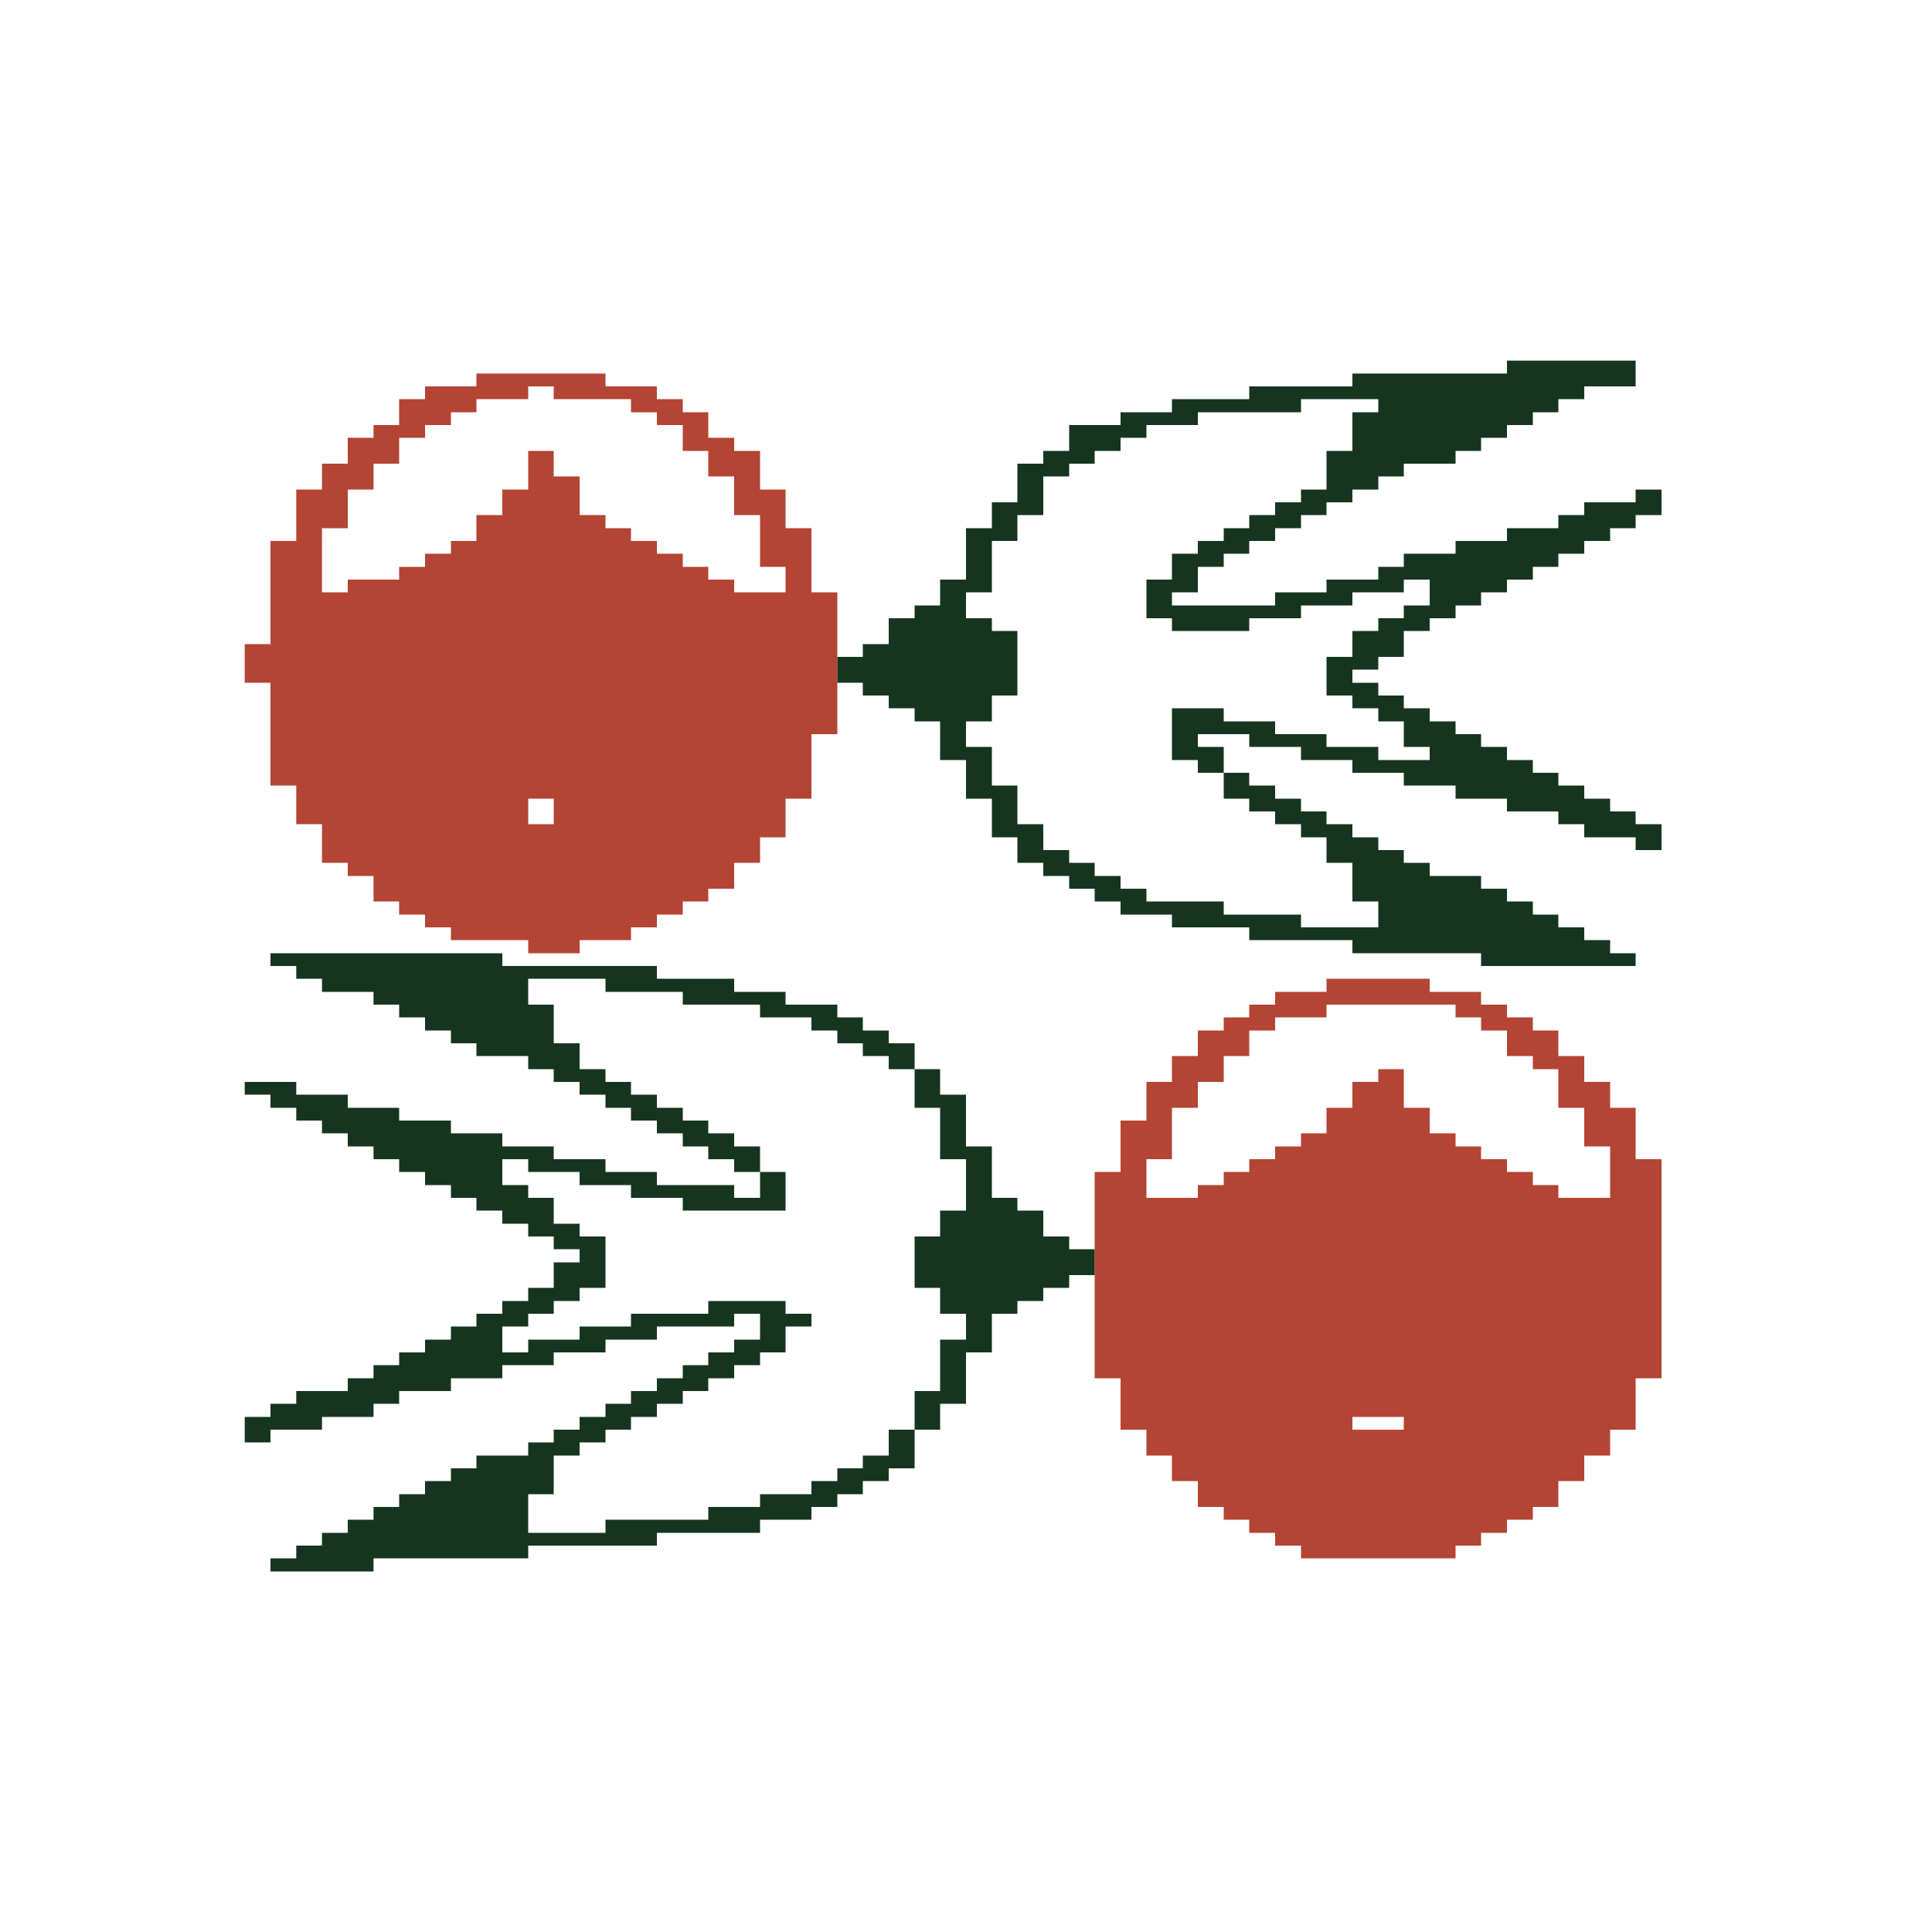
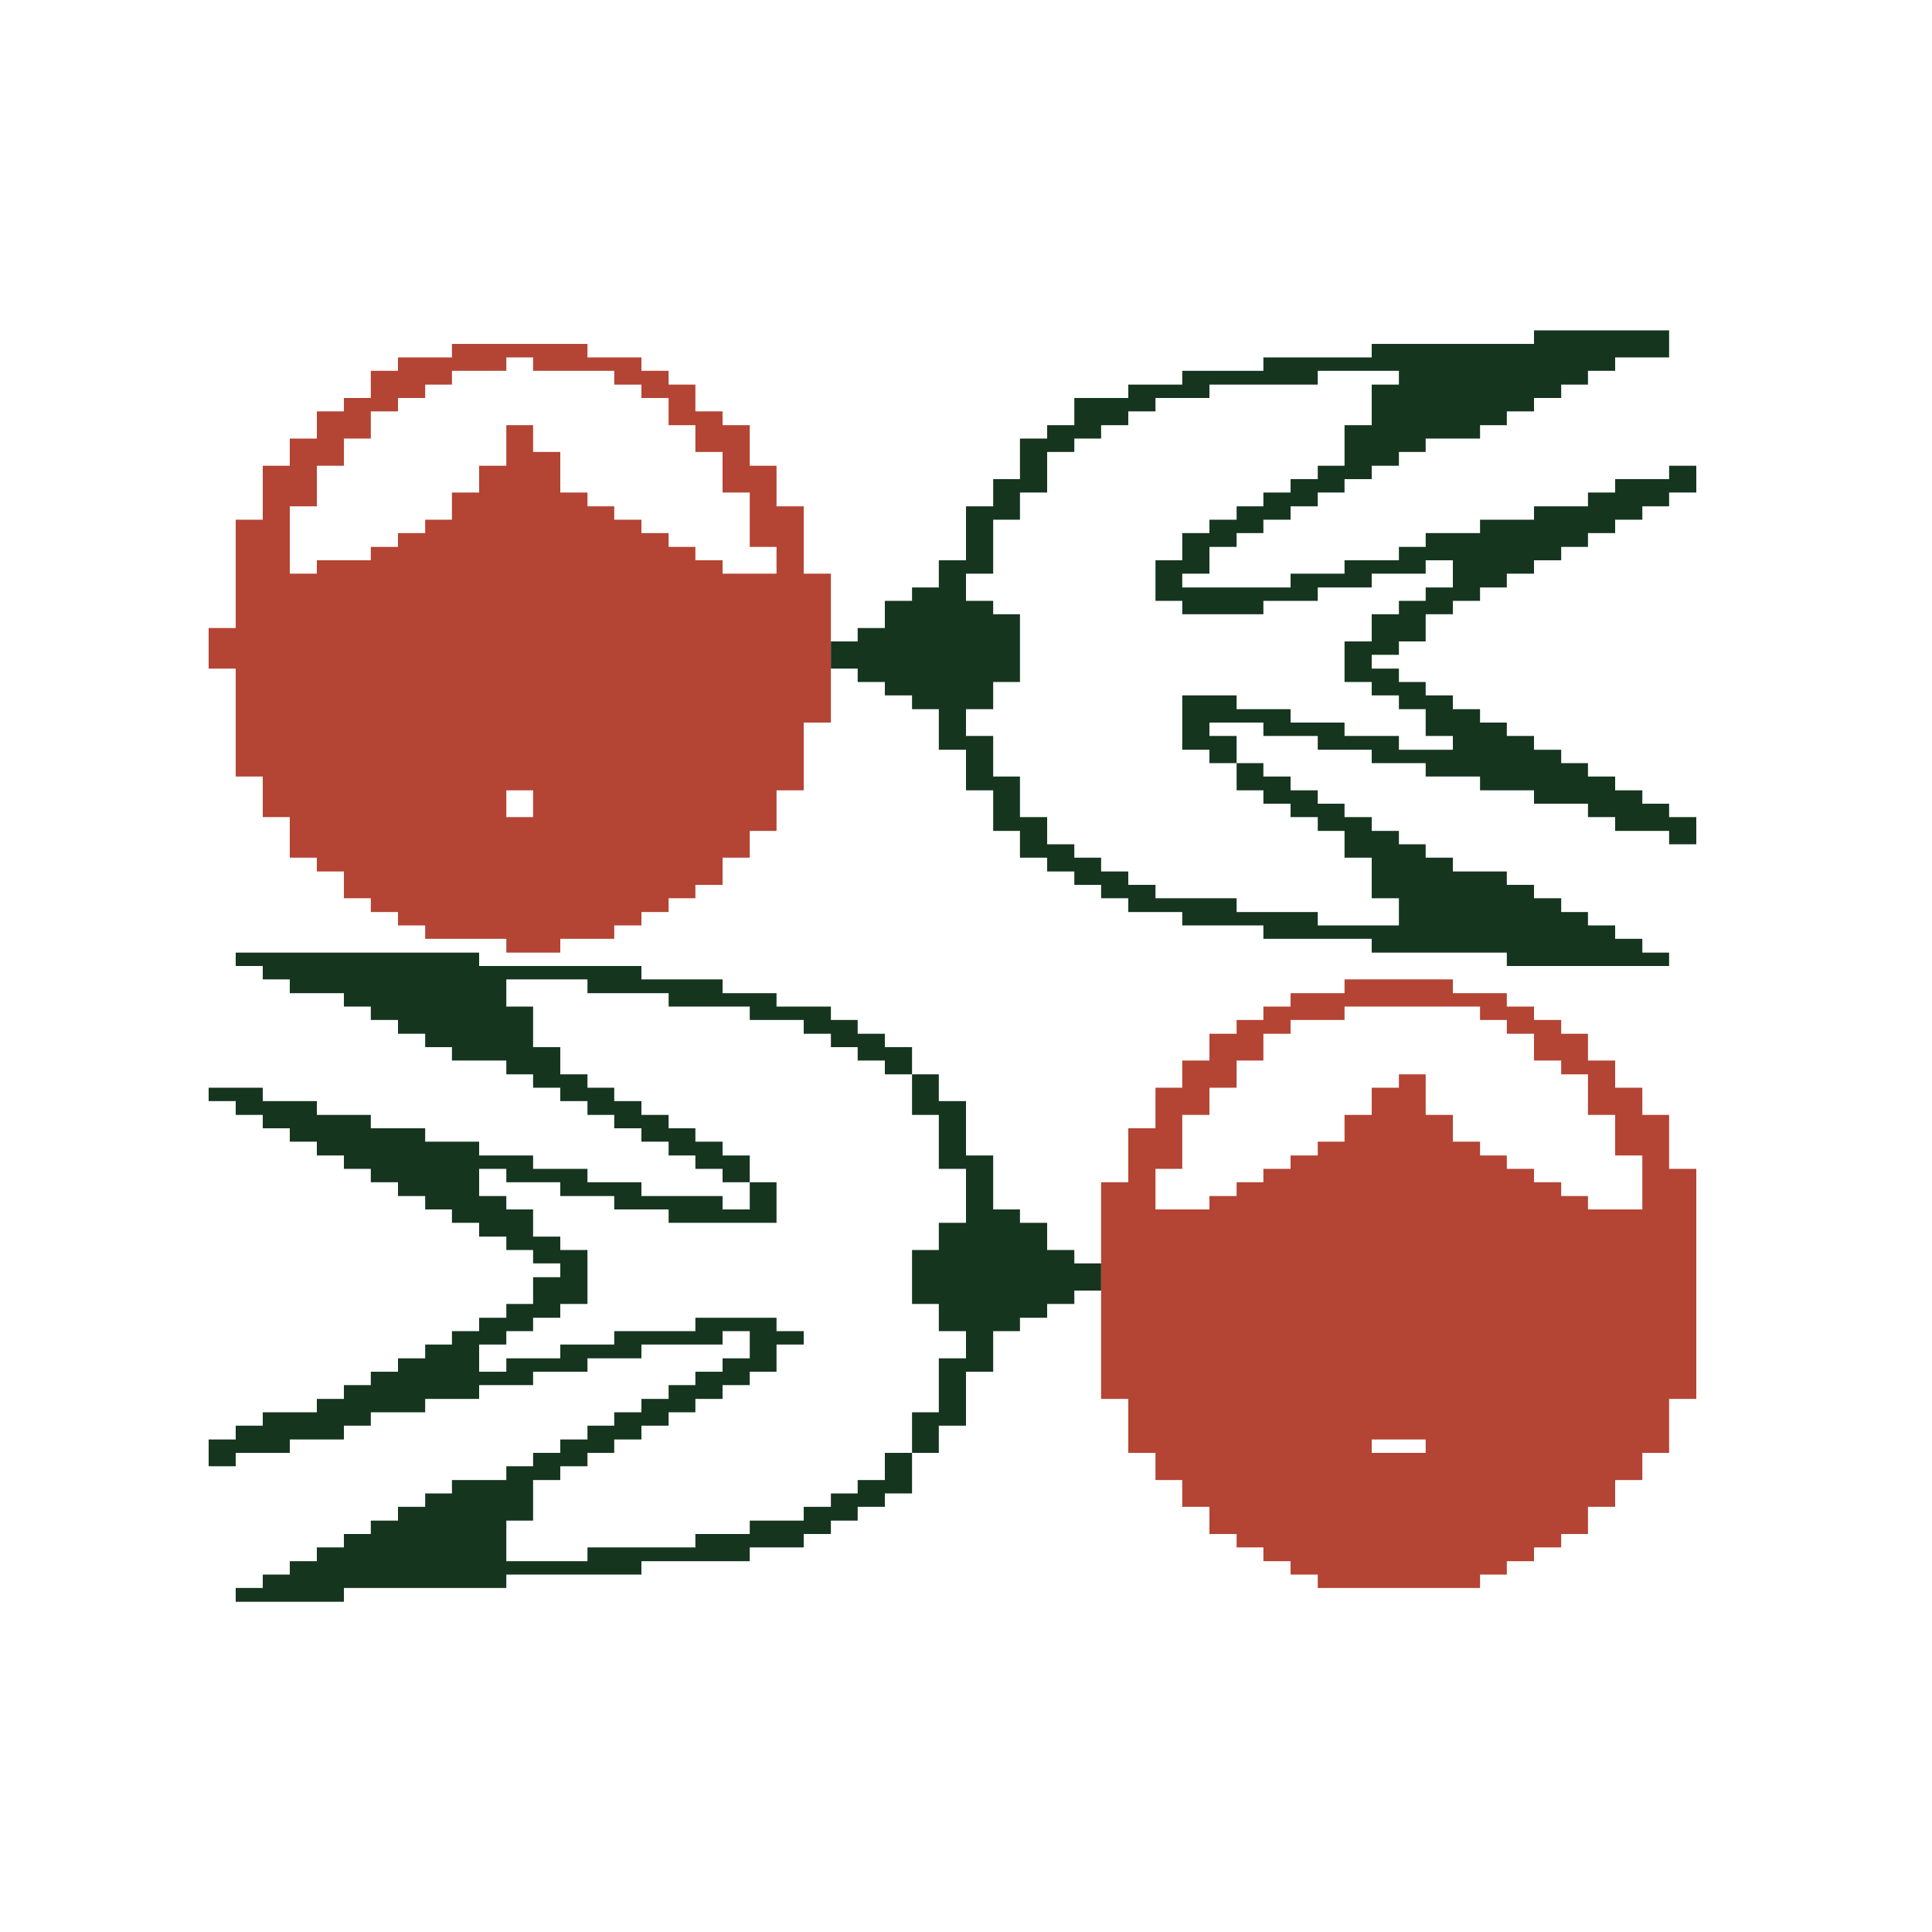
<svg xmlns="http://www.w3.org/2000/svg" viewBox="0 0 500 500" width="500" height="500">
  <defs>
    <clipPath id="clip0">
      <path d="M-0 -0L500 -0L500 500L-0 500Z" />
    </clipPath>
  </defs>
  <g clip-path="url(#clip0)">
-     <path fill="#b44434" d="M123.3 96.67L156.7 96.67L156.7 100L123.3 100ZM110 100L136.7 100L136.7 103.3L110 103.3ZM143.3 100L170 100L170 103.3L143.3 103.3ZM103.3 103.3L123.3 103.3L123.3 106.7L103.3 106.7ZM163.3 103.3L176.7 103.3L176.7 106.7L163.3 106.7ZM103.3 106.7L116.7 106.7L116.7 110L103.3 110ZM170 106.7L183.3 106.7L183.3 110L170 110ZM96.67 110L110 110L110 113.3L96.67 113.3ZM176.7 110L183.3 110L183.3 113.3L176.7 113.3ZM90 113.3L103.3 113.3L103.3 116.7L90 116.7ZM176.7 113.3L190 113.3L190 116.7L176.7 116.7ZM90 116.7L103.3 116.7L103.3 120L90 120ZM136.7 116.7L143.3 116.7L143.3 120L136.7 120ZM183.3 116.7L196.7 116.7L196.7 120L183.3 120ZM83.33 120L96.67 120L96.67 123.3L83.33 123.3ZM136.7 120L143.3 120L143.3 123.3L136.7 123.3ZM183.3 120L196.7 120L196.7 123.3L183.3 123.3ZM83.33 123.3L96.67 123.3L96.67 126.7L83.33 126.7ZM136.7 123.3L150 123.3L150 126.7L136.7 126.7ZM190 123.3L196.7 123.3L196.7 126.7L190 126.7ZM76.67 126.7L90 126.7L90 130L76.67 130ZM130 126.7L150 126.7L150 130L130 130ZM190 126.7L203.3 126.7L203.3 130L190 130ZM76.67 130L90 130L90 133.3L76.67 133.3ZM130 130L150 130L150 133.3L130 133.3ZM190 130L203.3 130L203.3 133.3L190 133.3ZM76.67 133.3L90 133.3L90 136.7L76.67 136.7ZM123.3 133.3L156.7 133.3L156.7 136.7L123.3 136.7ZM196.7 133.3L203.3 133.3L203.3 136.7L196.7 136.7ZM76.67 136.7L83.33 136.7L83.33 140L76.67 140ZM123.3 136.7L163.3 136.7L163.3 140L123.3 140ZM196.7 136.7L210 136.7L210 140L196.7 140ZM70 140L83.33 140L83.33 143.3L70 143.3ZM116.7 140L170 140L170 143.3L116.7 143.3ZM196.7 140L210 140L210 143.3L196.7 143.3ZM70 143.3L83.33 143.3L83.33 146.7L70 146.7ZM110 143.3L176.7 143.3L176.7 146.7L110 146.7ZM196.7 143.3L210 143.3L210 146.7L196.7 146.7ZM70 146.7L83.33 146.7L83.33 150L70 150ZM103.3 146.7L183.3 146.7L183.3 150L103.3 150ZM203.3 146.7L210 146.7L210 150L203.3 150ZM70 150L83.33 150L83.33 153.3L70 153.3ZM90 150L190 150L190 153.3L90 153.3ZM203.3 150L210 150L210 153.3L203.3 153.3ZM70 153.3L216.7 153.3L216.7 156.7L70 156.7ZM70 156.7L216.7 156.7L216.7 160L70 160ZM70 160L216.7 160L216.7 163.3L70 163.3ZM70 163.3L216.7 163.3L216.7 166.7L70 166.7ZM63.33 166.7L216.7 166.7L216.7 170L63.33 170ZM63.33 170L216.7 170L216.7 173.3L63.33 173.3ZM63.33 173.3L216.7 173.3L216.7 176.7L63.33 176.7ZM70 176.7L216.7 176.7L216.7 180L70 180ZM70 180L216.7 180L216.7 183.3L70 183.3ZM70 183.3L216.7 183.3L216.7 186.7L70 186.7ZM70 186.7L216.7 186.7L216.7 190L70 190ZM70 190L210 190L210 193.3L70 193.3ZM70 193.3L210 193.3L210 196.7L70 196.7ZM70 196.7L210 196.7L210 200L70 200ZM70 200L210 200L210 203.3L70 203.3ZM76.67 203.3L210 203.3L210 206.7L76.67 206.7ZM76.67 206.7L136.7 206.7L136.7 210L76.67 210ZM143.3 206.7L203.3 206.7L203.3 210L143.3 210ZM76.67 210L136.7 210L136.7 213.3L76.67 213.3ZM143.3 210L203.3 210L203.3 213.3L143.3 213.3ZM83.33 213.3L203.3 213.3L203.3 216.7L83.33 216.7ZM83.33 216.7L196.7 216.7L196.7 220L83.33 220ZM83.33 220L196.7 220L196.7 223.3L83.33 223.3ZM90 223.3L190 223.3L190 226.7L90 226.7ZM96.67 226.7L190 226.7L190 230L96.67 230ZM96.67 230L183.3 230L183.3 233.3L96.67 233.3ZM103.3 233.3L176.7 233.3L176.7 236.7L103.3 236.7ZM110 236.7L170 236.7L170 240L110 240ZM116.7 240L163.3 240L163.3 243.3L116.7 243.3ZM136.7 243.3L150 243.3L150 246.7L136.7 246.7ZM343.3 253.3L370 253.3L370 256.7L343.3 256.7ZM330 256.7L383.3 256.7L383.3 260L330 260ZM323.3 260L343.3 260L343.3 263.3L323.3 263.3ZM376.7 260L390 260L390 263.3L376.7 263.3ZM316.7 263.3L330 263.3L330 266.7L316.7 266.7ZM383.3 263.3L396.7 263.3L396.7 266.7L383.3 266.7ZM310 266.7L323.3 266.7L323.3 270L310 270ZM390 266.7L403.3 266.7L403.3 270L390 270ZM310 270L323.3 270L323.3 273.3L310 273.3ZM390 270L403.3 270L403.3 273.3L390 273.3ZM303.3 273.3L316.7 273.3L316.7 276.7L303.3 276.7ZM396.7 273.3L410 273.3L410 276.7L396.7 276.7ZM303.3 276.7L316.7 276.7L316.7 280L303.3 280ZM356.7 276.7L363.3 276.7L363.3 280L356.7 280ZM403.3 276.7L410 276.7L410 280L403.3 280ZM296.7 280L310 280L310 283.3L296.7 283.3ZM350 280L363.3 280L363.3 283.3L350 283.3ZM403.3 280L416.7 280L416.7 283.3L403.3 283.3ZM296.7 283.3L310 283.3L310 286.7L296.7 286.7ZM350 283.3L363.3 283.3L363.3 286.7L350 286.7ZM403.3 283.3L416.7 283.3L416.7 286.7L403.3 286.7ZM296.7 286.7L303.3 286.7L303.3 290L296.7 290ZM343.3 286.7L370 286.7L370 290L343.3 290ZM410 286.7L423.3 286.7L423.3 290L410 290ZM290 290L303.3 290L303.3 293.3L290 293.3ZM343.3 290L370 290L370 293.3L343.3 293.3ZM410 290L423.3 290L423.3 293.3L410 293.3ZM290 293.3L303.3 293.3L303.3 296.7L290 296.7ZM336.7 293.3L376.7 293.3L376.7 296.7L336.7 296.7ZM410 293.3L423.3 293.3L423.3 296.7L410 296.7ZM290 296.7L303.3 296.7L303.3 300L290 300ZM330 296.7L383.3 296.7L383.3 300L330 300ZM416.7 296.7L423.3 296.7L423.3 300L416.7 300ZM290 300L296.7 300L296.7 303.3L290 303.3ZM323.3 300L390 300L390 303.3L323.3 303.3ZM416.7 300L430 300L430 303.3L416.7 303.3ZM283.3 303.3L296.7 303.3L296.7 306.7L283.3 306.7ZM316.7 303.3L396.7 303.3L396.7 306.7L316.7 306.7ZM416.7 303.3L430 303.3L430 306.7L416.7 306.7ZM283.3 306.7L296.7 306.7L296.7 310L283.3 310ZM310 306.7L403.3 306.7L403.3 310L310 310ZM416.7 306.7L430 306.7L430 310L416.7 310ZM283.3 310L430 310L430 313.3L283.3 313.3ZM283.3 313.3L430 313.3L430 316.7L283.3 316.7ZM283.3 316.7L430 316.7L430 320L283.3 320ZM283.3 320L430 320L430 323.3L283.3 323.3ZM283.3 323.3L430 323.3L430 326.7L283.3 326.7ZM283.3 326.7L430 326.7L430 330L283.3 330ZM283.3 330L430 330L430 333.3L283.3 333.3ZM283.3 333.3L430 333.3L430 336.7L283.3 336.7ZM283.3 336.7L430 336.7L430 340L283.3 340ZM283.3 340L430 340L430 343.3L283.3 343.3ZM283.3 343.3L430 343.3L430 346.7L283.3 346.7ZM283.3 346.7L430 346.7L430 350L283.3 350ZM283.3 350L430 350L430 353.3L283.3 353.3ZM283.3 353.3L430 353.3L430 356.7L283.3 356.7ZM290 356.7L423.3 356.7L423.3 360L290 360ZM290 360L423.3 360L423.3 363.3L290 363.3ZM290 363.3L423.3 363.3L423.3 366.7L290 366.7ZM290 366.7L350 366.7L350 370L290 370ZM363.3 366.7L423.3 366.7L423.3 370L363.3 370ZM296.7 370L416.7 370L416.7 373.3L296.7 373.3ZM296.7 373.3L416.7 373.3L416.7 376.7L296.7 376.7ZM303.3 376.7L410 376.7L410 380L303.3 380ZM303.3 380L410 380L410 383.3L303.3 383.3ZM310 383.3L403.3 383.3L403.3 386.7L310 386.7ZM310 386.7L403.3 386.7L403.3 390L310 390ZM316.7 390L396.7 390L396.7 393.3L316.7 393.3ZM323.3 393.3L390 393.3L390 396.7L323.3 396.7ZM330 396.7L383.3 396.7L383.3 400L330 400ZM336.7 400L376.7 400L376.7 403.3L336.7 403.3Z" />
-     <path fill="#16351f" d="M390 93.33L423.3 93.33L423.3 96.67L390 96.67ZM350 96.67L423.3 96.67L423.3 100L350 100ZM323.3 100L410 100L410 103.3L323.3 103.3ZM303.3 103.3L336.7 103.3L336.7 106.7L303.3 106.7ZM356.7 103.3L403.3 103.3L403.3 106.7L356.7 106.7ZM290 106.7L310 106.7L310 110L290 110ZM350 106.7L396.7 106.7L396.7 110L350 110ZM276.7 110L296.7 110L296.7 113.3L276.7 113.3ZM350 110L390 110L390 113.3L350 113.3ZM276.7 113.3L290 113.3L290 116.7L276.7 116.7ZM350 113.3L383.3 113.3L383.3 116.7L350 116.7ZM270 116.7L283.3 116.7L283.3 120L270 120ZM343.3 116.7L376.7 116.7L376.7 120L343.3 120ZM263.3 120L276.7 120L276.7 123.3L263.3 123.3ZM343.3 120L363.3 120L363.3 123.3L343.3 123.3ZM263.3 123.3L270 123.3L270 126.7L263.3 126.7ZM343.3 123.3L356.7 123.3L356.7 126.7L343.3 126.7ZM263.3 126.7L270 126.7L270 130L263.3 130ZM336.7 126.7L350 126.7L350 130L336.7 130ZM423.3 126.7L430 126.7L430 130L423.3 130ZM256.7 130L270 130L270 133.3L256.7 133.3ZM330 130L343.3 130L343.3 133.3L330 133.3ZM410 130L430 130L430 133.3L410 133.3ZM256.7 133.3L263.3 133.3L263.3 136.7L256.7 136.7ZM323.3 133.3L336.7 133.3L336.7 136.7L323.3 136.7ZM403.3 133.3L423.3 133.3L423.3 136.7L403.3 136.7ZM250 136.7L263.3 136.7L263.3 140L250 140ZM316.7 136.7L330 136.7L330 140L316.7 140ZM390 136.7L416.7 136.7L416.7 140L390 140ZM250 140L256.7 140L256.7 143.3L250 143.3ZM310 140L323.3 140L323.3 143.3L310 143.3ZM376.7 140L410 140L410 143.3L376.7 143.3ZM250 143.3L256.7 143.3L256.7 146.7L250 146.7ZM303.3 143.3L316.7 143.3L316.7 146.7L303.3 146.7ZM363.3 143.3L403.3 143.3L403.3 146.7L363.3 146.7ZM250 146.7L256.7 146.7L256.7 150L250 150ZM303.3 146.7L310 146.7L310 150L303.3 150ZM356.7 146.7L396.7 146.7L396.7 150L356.7 150ZM243.3 150L256.7 150L256.7 153.3L243.3 153.3ZM296.7 150L310 150L310 153.3L296.7 153.3ZM343.3 150L363.3 150L363.3 153.3L343.3 153.3ZM370 150L390 150L390 153.3L370 153.3ZM243.3 153.3L250 153.3L250 156.7L243.3 156.7ZM296.7 153.3L303.3 153.3L303.3 156.7L296.7 156.7ZM330 153.3L350 153.3L350 156.7L330 156.7ZM370 153.3L383.3 153.3L383.3 156.7L370 156.7ZM236.7 156.7L250 156.7L250 160L236.7 160ZM296.7 156.7L336.7 156.7L336.7 160L296.7 160ZM363.3 156.7L376.7 156.7L376.7 160L363.3 160ZM230 160L256.7 160L256.7 163.3L230 163.3ZM303.3 160L323.3 160L323.3 163.3L303.3 163.3ZM356.7 160L370 160L370 163.3L356.7 163.3ZM230 163.3L263.3 163.3L263.3 166.7L230 166.7ZM350 163.3L363.3 163.3L363.3 166.7L350 166.7ZM223.3 166.7L263.3 166.7L263.3 170L223.3 170ZM350 166.7L363.3 166.7L363.3 170L350 170ZM216.7 170L263.3 170L263.3 173.3L216.7 173.3ZM343.3 170L356.7 170L356.7 173.3L343.3 173.3ZM216.7 173.3L263.3 173.3L263.3 176.7L216.7 176.7ZM343.3 173.3L350 173.3L350 176.7L343.3 176.7ZM223.3 176.7L263.3 176.7L263.3 180L223.3 180ZM343.3 176.7L356.7 176.7L356.7 180L343.3 180ZM230 180L256.7 180L256.7 183.3L230 183.3ZM350 180L363.3 180L363.3 183.3L350 183.3ZM236.7 183.3L256.7 183.3L256.7 186.7L236.7 186.7ZM303.3 183.3L316.7 183.3L316.7 186.7L303.3 186.7ZM356.7 183.3L370 183.3L370 186.7L356.7 186.7ZM243.3 186.7L250 186.7L250 190L243.3 190ZM303.3 186.7L330 186.7L330 190L303.3 190ZM363.3 186.7L376.7 186.7L376.7 190L363.3 190ZM243.3 190L250 190L250 193.3L243.3 193.3ZM303.3 190L310 190L310 193.3L303.3 193.3ZM323.3 190L343.3 190L343.3 193.3L323.3 193.3ZM363.3 190L383.3 190L383.3 193.3L363.3 193.3ZM243.3 193.3L256.7 193.3L256.7 196.7L243.3 196.7ZM303.3 193.3L316.7 193.3L316.7 196.7L303.3 196.7ZM336.7 193.3L356.7 193.3L356.7 196.7L336.7 196.7ZM370 193.3L390 193.3L390 196.7L370 196.7ZM250 196.7L256.7 196.7L256.7 200L250 200ZM310 196.7L316.7 196.7L316.7 200L310 200ZM350 196.7L396.7 196.7L396.7 200L350 200ZM250 200L256.7 200L256.7 203.3L250 203.3ZM316.7 200L323.3 200L323.3 203.3L316.7 203.3ZM363.3 200L403.3 200L403.3 203.3L363.3 203.3ZM250 203.3L263.3 203.3L263.3 206.7L250 206.7ZM316.7 203.3L330 203.3L330 206.7L316.7 206.7ZM376.7 203.3L410 203.3L410 206.7L376.7 206.7ZM256.7 206.7L263.3 206.7L263.3 210L256.7 210ZM323.3 206.7L336.7 206.7L336.7 210L323.3 210ZM390 206.7L416.7 206.7L416.7 210L390 210ZM256.7 210L263.3 210L263.3 213.3L256.7 213.3ZM330 210L343.3 210L343.3 213.3L330 213.3ZM403.3 210L423.3 210L423.3 213.3L403.3 213.3ZM256.7 213.3L270 213.3L270 216.7L256.7 216.7ZM336.7 213.3L350 213.3L350 216.7L336.7 216.7ZM410 213.3L430 213.3L430 216.7L410 216.7ZM263.3 216.7L270 216.7L270 220L263.3 220ZM343.3 216.7L356.7 216.7L356.7 220L343.3 220ZM423.3 216.7L430 216.7L430 220L423.3 220ZM263.3 220L276.7 220L276.7 223.3L263.3 223.3ZM343.3 220L363.3 220L363.3 223.3L343.3 223.3ZM270 223.3L283.3 223.3L283.3 226.7L270 226.7ZM350 223.3L370 223.3L370 226.7L350 226.7ZM276.7 226.7L290 226.7L290 230L276.7 230ZM350 226.7L383.3 226.7L383.3 230L350 230ZM283.3 230L296.7 230L296.7 233.3L283.3 233.3ZM350 230L390 230L390 233.3L350 233.3ZM290 233.3L316.7 233.3L316.7 236.7L290 236.7ZM356.7 233.3L396.7 233.3L396.7 236.7L356.7 236.7ZM303.3 236.7L336.7 236.7L336.7 240L303.3 240ZM356.7 236.7L403.3 236.7L403.3 240L356.7 240ZM323.3 240L410 240L410 243.3L323.3 243.3ZM350 243.3L416.7 243.3L416.7 246.7L350 246.7ZM70 246.7L130 246.7L130 250L70 250ZM383.3 246.7L423.3 246.7L423.3 250L383.3 250ZM76.67 250L170 250L170 253.3L76.67 253.3ZM83.33 253.3L136.7 253.3L136.7 256.7L83.33 256.7ZM156.7 253.3L190 253.3L190 256.7L156.7 256.7ZM96.67 256.7L136.7 256.7L136.7 260L96.67 260ZM176.7 256.7L203.3 256.7L203.3 260L176.7 260ZM103.3 260L143.3 260L143.3 263.3L103.3 263.3ZM196.7 260L216.7 260L216.7 263.3L196.7 263.3ZM110 263.3L143.3 263.3L143.3 266.7L110 266.7ZM210 263.3L223.3 263.3L223.3 266.7L210 266.7ZM116.7 266.7L143.3 266.7L143.3 270L116.7 270ZM216.7 266.7L230 266.7L230 270L216.7 270ZM123.3 270L150 270L150 273.3L123.3 273.3ZM223.3 270L236.7 270L236.7 273.3L223.3 273.3ZM136.7 273.3L150 273.3L150 276.7L136.7 276.7ZM230 273.3L236.7 273.3L236.7 276.7L230 276.7ZM143.3 276.7L156.7 276.7L156.7 280L143.3 280ZM236.7 276.7L243.3 276.7L243.3 280L236.7 280ZM63.33 280L76.67 280L76.67 283.3L63.33 283.3ZM150 280L163.3 280L163.3 283.3L150 283.3ZM236.7 280L243.3 280L243.3 283.3L236.7 283.3ZM70 283.3L90 283.3L90 286.7L70 286.7ZM156.7 283.3L170 283.3L170 286.7L156.7 286.7ZM236.7 283.3L250 283.3L250 286.7L236.7 286.7ZM76.67 286.7L103.3 286.7L103.3 290L76.67 290ZM163.3 286.7L176.7 286.7L176.7 290L163.3 290ZM243.3 286.7L250 286.7L250 290L243.3 290ZM83.33 290L116.7 290L116.7 293.3L83.33 293.3ZM170 290L183.3 290L183.3 293.3L170 293.3ZM243.3 290L250 290L250 293.3L243.3 293.3ZM90 293.3L130 293.3L130 296.7L90 296.7ZM176.7 293.3L190 293.3L190 296.7L176.7 296.7ZM243.3 293.3L250 293.3L250 296.7L243.3 296.7ZM96.67 296.7L143.3 296.7L143.3 300L96.67 300ZM183.3 296.7L196.7 296.7L196.7 300L183.3 300ZM243.3 296.7L256.7 296.7L256.7 300L243.3 300ZM103.3 300L130 300L130 303.3L103.3 303.3ZM136.7 300L156.7 300L156.7 303.3L136.7 303.3ZM190 300L196.7 300L196.7 303.3L190 303.3ZM250 300L256.7 300L256.7 303.3L250 303.3ZM110 303.3L130 303.3L130 306.7L110 306.7ZM150 303.3L170 303.3L170 306.7L150 306.7ZM196.7 303.3L203.3 303.3L203.3 306.7L196.7 306.7ZM250 303.3L256.7 303.3L256.7 306.7L250 306.7ZM116.7 306.7L136.7 306.7L136.7 310L116.7 310ZM163.3 306.7L190 306.7L190 310L163.3 310ZM196.7 306.7L203.3 306.7L203.3 310L196.7 310ZM250 306.7L256.7 306.7L256.7 310L250 310ZM123.3 310L143.3 310L143.3 313.3L123.3 313.3ZM176.7 310L203.3 310L203.3 313.3L176.7 313.3ZM250 310L263.3 310L263.3 313.3L250 313.3ZM130 313.3L143.3 313.3L143.3 316.7L130 316.7ZM243.3 313.3L270 313.3L270 316.7L243.3 316.7ZM136.7 316.7L150 316.7L150 320L136.7 320ZM243.3 316.7L270 316.7L270 320L243.3 320ZM143.3 320L156.7 320L156.7 323.3L143.3 323.3ZM236.7 320L276.7 320L276.7 323.3L236.7 323.3ZM150 323.3L156.7 323.3L156.7 326.7L150 326.7ZM236.7 323.3L283.3 323.3L283.3 326.7L236.7 326.7ZM143.3 326.7L156.7 326.7L156.7 330L143.3 330ZM236.7 326.7L283.3 326.7L283.3 330L236.7 330ZM143.3 330L156.7 330L156.7 333.3L143.3 333.3ZM236.7 330L276.7 330L276.7 333.3L236.7 333.3ZM136.7 333.3L150 333.3L150 336.7L136.7 336.7ZM243.3 333.3L270 333.3L270 336.7L243.3 336.7ZM130 336.7L143.3 336.7L143.3 340L130 340ZM183.3 336.7L203.3 336.7L203.3 340L183.3 340ZM243.3 336.7L263.3 336.7L263.3 340L243.3 340ZM123.3 340L136.7 340L136.7 343.3L123.3 343.3ZM163.3 340L190 340L190 343.3L163.3 343.3ZM196.7 340L210 340L210 343.3L196.7 343.3ZM250 340L256.7 340L256.7 343.3L250 343.3ZM116.7 343.3L130 343.3L130 346.7L116.7 346.7ZM150 343.3L170 343.3L170 346.7L150 346.7ZM196.7 343.3L203.3 343.3L203.3 346.7L196.7 346.7ZM250 343.3L256.7 343.3L256.7 346.7L250 346.7ZM110 346.7L130 346.7L130 350L110 350ZM136.7 346.7L156.7 346.7L156.7 350L136.7 350ZM190 346.7L203.3 346.7L203.3 350L190 350ZM243.3 346.7L256.7 346.7L256.7 350L243.3 350ZM103.3 350L143.3 350L143.3 353.3L103.3 353.3ZM183.3 350L196.7 350L196.7 353.3L183.3 353.3ZM243.3 350L250 350L250 353.3L243.3 353.3ZM96.67 353.3L130 353.3L130 356.7L96.67 356.7ZM176.7 353.3L190 353.3L190 356.7L176.7 356.7ZM243.3 353.3L250 353.3L250 356.7L243.3 356.7ZM90 356.7L116.7 356.7L116.7 360L90 360ZM170 356.7L183.3 356.7L183.3 360L170 360ZM243.3 356.7L250 356.7L250 360L243.3 360ZM76.67 360L103.3 360L103.3 363.3L76.67 363.3ZM163.3 360L176.7 360L176.7 363.3L163.3 363.3ZM236.7 360L250 360L250 363.3L236.7 363.3ZM70 363.3L96.67 363.3L96.67 366.7L70 366.7ZM156.7 363.3L170 363.3L170 366.7L156.7 366.7ZM236.7 363.3L243.3 363.3L243.3 366.7L236.7 366.7ZM63.33 366.7L83.33 366.7L83.33 370L63.33 370ZM150 366.7L163.3 366.7L163.3 370L150 370ZM236.7 366.7L243.3 366.7L243.3 370L236.7 370ZM63.33 370L70 370L70 373.3L63.33 373.3ZM143.3 370L156.7 370L156.7 373.3L143.3 373.3ZM230 370L236.7 370L236.7 373.3L230 373.3ZM136.7 373.3L150 373.3L150 376.7L136.7 376.7ZM230 373.3L236.7 373.3L236.7 376.7L230 376.7ZM123.3 376.7L143.3 376.7L143.3 380L123.3 380ZM223.3 376.7L236.7 376.7L236.7 380L223.3 380ZM116.7 380L143.3 380L143.3 383.3L116.7 383.3ZM216.7 380L230 380L230 383.3L216.7 383.3ZM110 383.3L143.3 383.3L143.3 386.7L110 386.7ZM210 383.3L223.3 383.3L223.3 386.7L210 386.7ZM103.3 386.7L136.7 386.7L136.7 390L103.3 390ZM196.7 386.7L216.7 386.7L216.7 390L196.7 390ZM96.67 390L136.7 390L136.7 393.3L96.67 393.3ZM183.3 390L210 390L210 393.3L183.3 393.3ZM90 393.3L136.7 393.3L136.7 396.7L90 396.7ZM156.7 393.3L196.7 393.3L196.7 396.7L156.7 396.7ZM83.33 396.7L170 396.7L170 400L83.33 400ZM76.67 400L136.7 400L136.7 403.3L76.67 403.3ZM70 403.3L96.67 403.3L96.67 406.7L70 406.7Z" />
+     <path transform="matrix(1.05 0 0 1.05 -12.5 -12.5)" fill="#b44434" d="M123.3 96.67L156.7 96.67L156.7 100L123.3 100ZM110 100L136.7 100L136.7 103.3L110 103.3ZM143.3 100L170 100L170 103.3L143.3 103.3ZM103.3 103.3L123.3 103.3L123.3 106.7L103.3 106.7ZM163.3 103.3L176.7 103.3L176.7 106.7L163.3 106.7ZM103.3 106.7L116.7 106.7L116.7 110L103.3 110ZM170 106.7L183.3 106.7L183.3 110L170 110ZM96.67 110L110 110L110 113.3L96.67 113.3ZM176.7 110L183.3 110L183.3 113.3L176.7 113.3ZM90 113.3L103.3 113.3L103.3 116.7L90 116.7ZM176.7 113.3L190 113.3L190 116.7L176.7 116.7ZM90 116.7L103.3 116.7L103.3 120L90 120ZM136.7 116.7L143.3 116.7L143.3 120L136.7 120ZM183.3 116.7L196.7 116.7L196.7 120L183.3 120ZM83.33 120L96.67 120L96.67 123.3L83.33 123.3ZM136.7 120L143.3 120L143.3 123.3L136.7 123.3ZM183.3 120L196.7 120L196.7 123.3L183.3 123.3ZM83.33 123.3L96.67 123.3L96.67 126.7L83.33 126.7ZM136.7 123.3L150 123.3L150 126.7L136.7 126.7ZM190 123.3L196.7 123.3L196.7 126.7L190 126.7ZM76.67 126.7L90 126.7L90 130L76.67 130ZM130 126.7L150 126.7L150 130L130 130ZM190 126.7L203.3 126.7L203.3 130L190 130ZM76.67 130L90 130L90 133.3L76.67 133.3ZM130 130L150 130L150 133.3L130 133.3ZM190 130L203.3 130L203.3 133.3L190 133.3ZM76.67 133.3L90 133.3L90 136.7L76.67 136.7ZM123.3 133.3L156.7 133.3L156.7 136.7L123.3 136.7ZM196.7 133.3L203.3 133.3L203.3 136.7L196.7 136.7ZM76.67 136.7L83.33 136.7L83.33 140L76.67 140ZM123.3 136.7L163.3 136.7L163.3 140L123.3 140ZM196.7 136.7L210 136.7L210 140L196.7 140ZM70 140L83.33 140L83.33 143.3L70 143.3ZM116.7 140L170 140L170 143.3L116.7 143.3ZM196.7 140L210 140L210 143.3L196.7 143.3ZM70 143.3L83.33 143.3L83.33 146.7L70 146.7ZM110 143.3L176.7 143.3L176.7 146.7L110 146.7ZM196.7 143.3L210 143.3L210 146.7L196.7 146.7ZM70 146.7L83.33 146.7L83.33 150L70 150ZM103.3 146.7L183.3 146.7L183.3 150L103.3 150ZM203.3 146.7L210 146.7L210 150L203.3 150ZM70 150L83.33 150L83.33 153.3L70 153.3ZM90 150L190 150L190 153.3L90 153.3ZM203.3 150L210 150L210 153.3L203.3 153.3ZM70 153.3L216.7 153.3L216.7 156.7L70 156.7ZM70 156.7L216.7 156.7L216.7 160L70 160ZM70 160L216.7 160L216.7 163.3L70 163.3ZM70 163.3L216.7 163.3L216.7 166.7L70 166.7ZM63.33 166.7L216.7 166.7L216.7 170L63.33 170ZM63.33 170L216.7 170L216.7 173.3L63.33 173.3ZM63.33 173.3L216.7 173.3L216.7 176.7L63.33 176.7ZM70 176.7L216.7 176.7L216.7 180L70 180ZM70 180L216.7 180L216.7 183.3L70 183.3ZM70 183.3L216.7 183.3L216.7 186.7L70 186.7ZM70 186.7L216.7 186.7L216.7 190L70 190ZM70 190L210 190L210 193.3L70 193.3ZM70 193.3L210 193.3L210 196.7L70 196.7ZM70 196.7L210 196.7L210 200L70 200ZM70 200L210 200L210 203.3L70 203.3ZM76.67 203.3L210 203.3L210 206.7L76.67 206.7ZM76.67 206.7L136.7 206.7L136.7 210L76.67 210ZM143.3 206.7L203.3 206.7L203.3 210L143.3 210ZM76.67 210L136.7 210L136.7 213.3L76.67 213.3ZM143.3 210L203.3 210L203.3 213.3L143.3 213.3ZM83.33 213.3L203.3 213.3L203.3 216.7L83.33 216.7ZM83.33 216.7L196.7 216.7L196.7 220L83.33 220ZM83.33 220L196.7 220L196.7 223.3L83.33 223.3ZM90 223.3L190 223.3L190 226.7L90 226.7ZM96.67 226.7L190 226.7L190 230L96.67 230ZM96.67 230L183.3 230L183.3 233.3L96.67 233.3ZM103.3 233.3L176.7 233.3L176.7 236.7L103.3 236.7ZM110 236.7L170 236.7L170 240L110 240ZM116.7 240L163.3 240L163.3 243.3L116.7 243.3ZM136.7 243.3L150 243.3L150 246.7L136.7 246.7ZM343.3 253.3L370 253.3L370 256.7L343.3 256.7ZM330 256.7L383.3 256.7L383.3 260L330 260ZM323.3 260L343.3 260L343.3 263.3L323.3 263.3ZM376.7 260L390 260L390 263.3L376.7 263.3ZM316.7 263.3L330 263.3L330 266.7L316.7 266.7ZM383.3 263.3L396.7 263.3L396.7 266.7L383.3 266.7ZM310 266.7L323.3 266.7L323.3 270L310 270ZM390 266.7L403.3 266.7L403.3 270L390 270ZM310 270L323.3 270L323.3 273.3L310 273.3ZM390 270L403.3 270L403.3 273.3L390 273.3ZM303.3 273.3L316.7 273.3L316.7 276.7L303.3 276.7ZM396.7 273.3L410 273.3L410 276.7L396.7 276.7ZM303.3 276.7L316.7 276.7L316.7 280L303.3 280ZM356.7 276.7L363.3 276.7L363.3 280L356.7 280ZM403.3 276.7L410 276.7L410 280L403.3 280ZM296.7 280L310 280L310 283.3L296.7 283.3ZM350 280L363.3 280L363.3 283.3L350 283.3ZM403.3 280L416.7 280L416.7 283.3L403.3 283.3ZM296.7 283.3L310 283.3L310 286.7L296.7 286.7ZM350 283.3L363.3 283.3L363.3 286.7L350 286.7ZM403.3 283.3L416.7 283.3L416.7 286.7L403.3 286.7ZM296.7 286.7L303.3 286.7L303.3 290L296.7 290ZM343.3 286.7L370 286.7L370 290L343.3 290ZM410 286.7L423.3 286.7L423.3 290L410 290ZM290 290L303.3 290L303.3 293.3L290 293.3ZM343.3 290L370 290L370 293.3L343.3 293.3ZM410 290L423.3 290L423.3 293.3L410 293.3ZM290 293.3L303.3 293.3L303.3 296.7L290 296.7ZM336.7 293.3L376.7 293.3L376.7 296.7L336.7 296.7ZM410 293.3L423.3 293.3L423.3 296.7L410 296.7ZM290 296.7L303.3 296.7L303.3 300L290 300ZM330 296.7L383.3 296.7L383.3 300L330 300ZM416.7 296.7L423.3 296.7L423.3 300L416.7 300ZM290 300L296.7 300L296.7 303.3L290 303.3ZM323.3 300L390 300L390 303.3L323.3 303.3ZM416.7 300L430 300L430 303.3L416.7 303.3ZM283.3 303.3L296.7 303.3L296.7 306.7L283.3 306.7ZM316.7 303.3L396.7 303.3L396.7 306.7L316.7 306.7ZM416.7 303.3L430 303.3L430 306.7L416.7 306.7ZM283.3 306.7L296.7 306.7L296.7 310L283.3 310ZM310 306.7L403.3 306.7L403.3 310L310 310ZM416.7 306.7L430 306.7L430 310L416.7 310ZM283.3 310L430 310L430 313.3L283.3 313.3ZM283.3 313.3L430 313.3L430 316.7L283.3 316.7ZM283.3 316.7L430 316.7L430 320L283.3 320ZM283.3 320L430 320L430 323.3L283.3 323.3ZM283.3 323.3L430 323.3L430 326.7L283.3 326.7ZM283.3 326.7L430 326.7L430 330L283.3 330ZM283.3 330L430 330L430 333.3L283.3 333.3ZM283.3 333.3L430 333.3L430 336.7L283.3 336.7ZM283.3 336.7L430 336.7L430 340L283.3 340ZM283.3 340L430 340L430 343.3L283.3 343.3ZM283.3 343.3L430 343.3L430 346.7L283.3 346.7ZM283.3 346.7L430 346.7L430 350L283.3 350ZM283.3 350L430 350L430 353.3L283.3 353.3ZM283.3 353.3L430 353.3L430 356.7L283.3 356.7ZM290 356.7L423.3 356.7L423.3 360L290 360ZM290 360L423.3 360L423.3 363.3L290 363.3ZM290 363.3L423.3 363.3L423.3 366.7L290 366.7ZM290 366.7L350 366.7L350 370L290 370ZM363.3 366.7L423.3 366.7L423.3 370L363.3 370ZM296.7 370L416.7 370L416.7 373.3L296.7 373.3ZM296.7 373.3L416.7 373.3L416.7 376.7L296.7 376.7ZM303.3 376.7L410 376.7L410 380L303.3 380ZM303.3 380L410 380L410 383.3L303.3 383.3ZM310 383.3L403.3 383.3L403.3 386.7L310 386.7ZM310 386.7L403.3 386.7L403.3 390L310 390ZM316.7 390L396.7 390L396.7 393.3L316.7 393.3ZM323.3 393.3L390 393.3L390 396.7L323.3 396.7ZM330 396.7L383.3 396.7L383.3 400L330 400ZM336.7 400L376.7 400L376.7 403.3L336.7 403.3Z" />
+     <path transform="matrix(1.05 0 0 1.05 -12.5 -12.5)" fill="#16351f" d="M390 93.33L423.3 93.33L423.3 96.67L390 96.67ZM350 96.67L423.3 96.67L423.3 100L350 100ZM323.3 100L410 100L410 103.3L323.3 103.3ZM303.3 103.3L336.7 103.3L336.7 106.7L303.3 106.7ZM356.7 103.3L403.3 103.3L403.3 106.7L356.7 106.7ZM290 106.7L310 106.7L310 110L290 110ZM350 106.7L396.7 106.7L396.7 110L350 110ZM276.7 110L296.7 110L296.7 113.3L276.7 113.3ZM350 110L390 110L390 113.3L350 113.3ZM276.7 113.3L290 113.3L290 116.7L276.7 116.7ZM350 113.3L383.3 113.3L383.3 116.7L350 116.7ZM270 116.7L283.3 116.7L283.3 120L270 120ZM343.3 116.7L376.7 116.7L376.7 120L343.3 120ZM263.3 120L276.7 120L276.7 123.3L263.3 123.3ZM343.3 120L363.3 120L363.3 123.3L343.3 123.3ZM263.3 123.3L270 123.3L270 126.7L263.3 126.7ZM343.3 123.3L356.7 123.3L356.7 126.7L343.3 126.7ZM263.3 126.7L270 126.7L270 130L263.3 130ZM336.7 126.7L350 126.7L350 130L336.7 130ZM423.3 126.7L430 126.7L430 130L423.3 130ZM256.7 130L270 130L270 133.3L256.7 133.3ZM330 130L343.3 130L343.3 133.3L330 133.3ZM410 130L430 130L430 133.3L410 133.3ZM256.7 133.3L263.3 133.3L263.3 136.7L256.7 136.7ZM323.3 133.3L336.7 133.3L336.7 136.7L323.3 136.7ZM403.3 133.3L423.3 133.3L423.3 136.7L403.3 136.7ZM250 136.7L263.3 136.7L263.3 140L250 140ZM316.7 136.7L330 136.7L330 140L316.7 140ZM390 136.7L416.7 136.7L416.7 140L390 140ZM250 140L256.7 140L256.7 143.3L250 143.3ZM310 140L323.3 140L323.3 143.3L310 143.3ZM376.7 140L410 140L410 143.3L376.7 143.3ZM250 143.3L256.7 143.3L256.7 146.7L250 146.7ZM303.3 143.3L316.7 143.3L316.7 146.7L303.3 146.7ZM363.3 143.3L403.3 143.3L403.3 146.7L363.3 146.7ZM250 146.7L256.7 146.7L256.7 150L250 150ZM303.3 146.7L310 146.7L310 150L303.3 150ZM356.7 146.7L396.7 146.7L396.7 150L356.7 150ZM243.3 150L256.7 150L256.7 153.3L243.3 153.3ZM296.7 150L310 150L310 153.3L296.7 153.3ZM343.3 150L363.3 150L363.3 153.3L343.3 153.3ZM370 150L390 150L390 153.3L370 153.3ZM243.3 153.3L250 153.3L250 156.7L243.3 156.7ZM296.7 153.3L303.3 153.3L303.3 156.7L296.7 156.7ZM330 153.3L350 153.3L350 156.7L330 156.7ZM370 153.3L383.3 153.3L383.3 156.7L370 156.7ZM236.7 156.7L250 156.7L250 160L236.7 160ZM296.7 156.7L336.7 156.7L336.7 160L296.7 160ZM363.3 156.7L376.7 156.7L376.7 160L363.3 160ZM230 160L256.7 160L256.7 163.3L230 163.3ZM303.3 160L323.3 160L323.3 163.3L303.3 163.3ZM356.7 160L370 160L370 163.3L356.7 163.3ZM230 163.3L263.3 163.3L263.3 166.7L230 166.7ZM350 163.3L363.3 163.3L363.3 166.7L350 166.7ZM223.3 166.7L263.3 166.7L263.3 170L223.3 170ZM350 166.7L363.3 166.7L363.3 170L350 170ZM216.7 170L263.3 170L263.3 173.3L216.7 173.3ZM343.3 170L356.7 170L356.7 173.3L343.3 173.3ZM216.7 173.3L263.3 173.3L263.3 176.7L216.7 176.7ZM343.3 173.3L350 173.3L350 176.7L343.3 176.7ZM223.3 176.7L263.3 176.7L263.3 180L223.3 180ZM343.3 176.7L356.7 176.7L356.7 180L343.3 180ZM230 180L256.7 180L256.7 183.3L230 183.3ZM350 180L363.3 180L363.3 183.3L350 183.3ZM236.7 183.3L256.7 183.3L256.7 186.7L236.7 186.7ZM303.3 183.3L316.7 183.3L316.7 186.7L303.3 186.7ZM356.7 183.3L370 183.3L370 186.7L356.7 186.7ZM243.3 186.7L250 186.7L250 190L243.3 190ZM303.3 186.7L330 186.7L330 190L303.3 190ZM363.3 186.7L376.7 186.7L376.7 190L363.3 190ZM243.3 190L250 190L250 193.3L243.3 193.3ZM303.3 190L310 190L310 193.3L303.3 193.3ZM323.3 190L343.3 190L343.3 193.3L323.3 193.3ZM363.3 190L383.3 190L383.3 193.3L363.3 193.3ZM243.3 193.3L256.7 193.3L256.7 196.7L243.3 196.7ZM303.3 193.3L316.7 193.3L316.7 196.7L303.3 196.7ZM336.7 193.3L356.7 193.3L356.7 196.7L336.7 196.7ZM370 193.3L390 193.3L390 196.7L370 196.7ZM250 196.7L256.7 196.7L256.7 200L250 200ZM310 196.7L316.7 196.7L316.7 200L310 200ZM350 196.7L396.7 196.7L396.7 200L350 200ZM250 200L256.7 200L256.7 203.3L250 203.3ZM316.7 200L323.3 200L323.3 203.3L316.7 203.3ZM363.3 200L403.3 200L403.3 203.3L363.3 203.3ZM250 203.3L263.3 203.3L263.3 206.7L250 206.7ZM316.7 203.3L330 203.3L330 206.7L316.7 206.7ZM376.7 203.3L410 203.3L410 206.7L376.7 206.7ZM256.7 206.7L263.3 206.7L263.3 210L256.7 210ZM323.3 206.7L336.7 206.7L336.7 210L323.3 210ZM390 206.7L416.7 206.7L416.7 210L390 210ZM256.7 210L263.3 210L263.3 213.3L256.7 213.3ZM330 210L343.3 210L343.3 213.3L330 213.3ZM403.3 210L423.3 210L423.3 213.3L403.3 213.3ZM256.7 213.3L270 213.3L270 216.7L256.7 216.7ZM336.7 213.3L350 213.3L350 216.7L336.7 216.7ZM410 213.3L430 213.3L430 216.7L410 216.7ZM263.3 216.7L270 216.7L270 220L263.3 220ZM343.3 216.7L356.7 216.7L356.7 220L343.3 220ZM423.3 216.7L430 216.7L430 220L423.3 220ZM263.3 220L276.7 220L276.7 223.3L263.3 223.3ZM343.3 220L363.3 220L363.3 223.3L343.3 223.3ZM270 223.3L283.3 223.3L283.3 226.7L270 226.7ZM350 223.3L370 223.3L370 226.7L350 226.7ZM276.7 226.7L290 226.7L290 230L276.7 230ZM350 226.7L383.3 226.7L383.3 230L350 230ZM283.3 230L296.7 230L296.7 233.3L283.3 233.3ZM350 230L390 230L390 233.3L350 233.3ZM290 233.3L316.7 233.3L316.7 236.7L290 236.7ZM356.7 233.3L396.7 233.3L396.7 236.7L356.7 236.7ZM303.3 236.7L336.7 236.7L336.7 240L303.3 240ZM356.7 236.7L403.3 236.7L403.3 240L356.7 240ZM323.3 240L410 240L410 243.3L323.3 243.3ZM350 243.3L416.7 243.3L416.7 246.7L350 246.7ZM70 246.7L130 246.7L130 250L70 250ZM383.3 246.7L423.3 246.7L423.3 250L383.3 250ZM76.67 250L170 250L170 253.3L76.67 253.3ZM83.33 253.3L136.7 253.3L136.7 256.7L83.33 256.7ZM156.7 253.3L190 253.3L190 256.7L156.7 256.7ZM96.67 256.7L136.7 256.7L136.7 260L96.67 260ZM176.7 256.7L203.3 256.7L203.3 260L176.7 260ZM103.3 260L143.3 260L143.3 263.3L103.3 263.3ZM196.7 260L216.7 260L216.7 263.3L196.7 263.3ZM110 263.3L143.3 263.3L143.3 266.7L110 266.7ZM210 263.3L223.3 263.3L223.3 266.7L210 266.7ZM116.7 266.7L143.3 266.7L143.3 270L116.7 270ZM216.7 266.7L230 266.7L230 270L216.7 270ZM123.3 270L150 270L150 273.3L123.3 273.3ZM223.3 270L236.7 270L236.7 273.3L223.3 273.3ZM136.7 273.3L150 273.3L150 276.7L136.7 276.7ZM230 273.3L236.7 273.3L236.7 276.7L230 276.7ZM143.3 276.7L156.7 276.7L156.7 280L143.3 280ZM236.7 276.7L243.3 276.7L243.3 280L236.7 280ZM63.33 280L76.67 280L76.67 283.3L63.33 283.3ZM150 280L163.3 280L163.3 283.3L150 283.3ZM236.7 280L243.3 280L243.3 283.3L236.7 283.3ZM70 283.3L90 283.3L90 286.7L70 286.7ZM156.7 283.3L170 283.3L170 286.7L156.7 286.7ZM236.7 283.3L250 283.3L250 286.7L236.7 286.7ZM76.67 286.7L103.3 286.7L103.3 290L76.67 290ZM163.3 286.7L176.7 286.7L176.7 290L163.3 290ZM243.3 286.7L250 286.7L250 290L243.3 290ZM83.33 290L116.7 290L116.7 293.3L83.33 293.3ZM170 290L183.3 290L183.3 293.3L170 293.3ZM243.3 290L250 290L250 293.3L243.3 293.3ZM90 293.3L130 293.3L130 296.7L90 296.7ZM176.7 293.3L190 293.3L190 296.7L176.7 296.7ZM243.3 293.3L250 293.3L250 296.7L243.3 296.7ZM96.67 296.7L143.3 296.7L143.3 300L96.67 300ZM183.3 296.7L196.7 296.7L196.7 300L183.3 300ZM243.3 296.7L256.7 296.7L256.7 300L243.3 300ZM103.3 300L130 300L130 303.3L103.3 303.3ZM136.7 300L156.7 300L156.7 303.3L136.7 303.3ZM190 300L196.7 300L196.7 303.3L190 303.3ZM250 300L256.7 300L256.7 303.3L250 303.3ZM110 303.3L130 303.3L130 306.7L110 306.7ZM150 303.3L170 303.3L170 306.7L150 306.7ZM196.7 303.3L203.3 303.3L203.3 306.7L196.7 306.7ZM250 303.3L256.7 303.3L256.7 306.7L250 306.7ZM116.7 306.7L136.7 306.7L136.7 310L116.7 310ZM163.3 306.7L190 306.7L190 310L163.3 310ZM196.7 306.7L203.3 306.7L203.3 310L196.7 310ZM250 306.7L256.7 306.7L256.7 310L250 310ZM123.3 310L143.3 310L143.3 313.3L123.3 313.3ZM176.7 310L203.3 310L203.3 313.3L176.7 313.3ZM250 310L263.3 310L263.3 313.3L250 313.3ZM130 313.3L143.3 313.3L143.3 316.7L130 316.7ZM243.3 313.3L270 313.3L270 316.7L243.3 316.7ZM136.7 316.7L150 316.7L150 320L136.7 320ZM243.3 316.7L270 316.7L270 320L243.3 320ZM143.3 320L156.7 320L156.7 323.3L143.3 323.3ZM236.7 320L276.7 320L276.7 323.3L236.7 323.3ZM150 323.3L156.7 323.3L156.7 326.7L150 326.7ZM236.7 323.3L283.3 323.3L283.3 326.7L236.7 326.7ZM143.3 326.7L156.7 326.7L156.7 330L143.3 330ZM236.7 326.7L283.3 326.7L283.3 330L236.7 330ZM143.3 330L156.7 330L156.7 333.3L143.3 333.3ZM236.7 330L276.7 330L276.7 333.3L236.7 333.3ZM136.7 333.3L150 333.3L150 336.7L136.7 336.7ZM243.3 333.3L270 333.3L270 336.7L243.3 336.7ZM130 336.7L143.3 336.7L143.3 340L130 340ZM183.3 336.7L203.3 336.7L203.3 340L183.3 340ZM243.3 336.7L263.3 336.7L263.3 340L243.3 340ZM123.3 340L136.7 340L136.7 343.3L123.3 343.3ZM163.3 340L190 340L190 343.3L163.3 343.3ZM196.7 340L210 340L210 343.3L196.7 343.3ZM250 340L256.7 340L256.7 343.3L250 343.3ZM116.7 343.3L130 343.3L130 346.7L116.7 346.7ZM150 343.3L170 343.3L170 346.7L150 346.7ZM196.7 343.3L203.3 343.3L203.3 346.7L196.7 346.7ZM250 343.3L256.7 343.3L256.7 346.7L250 346.7ZM110 346.7L130 346.7L130 350L110 350ZM136.7 346.7L156.7 346.7L156.7 350L136.7 350ZM190 346.7L203.3 346.7L203.3 350L190 350ZM243.3 346.7L256.7 346.7L256.7 350L243.3 350ZM103.3 350L143.3 350L143.3 353.3L103.3 353.3ZM183.3 350L196.7 350L196.7 353.3L183.3 353.3ZM243.3 350L250 350L250 353.3L243.3 353.3ZM96.67 353.3L130 353.3L130 356.7L96.67 356.7ZM176.7 353.3L190 353.3L190 356.7L176.7 356.7ZM243.3 353.3L250 353.3L250 356.7L243.3 356.7ZM90 356.7L116.7 356.7L116.7 360L90 360ZM170 356.7L183.3 356.7L183.3 360L170 360ZM243.3 356.7L250 356.7L250 360L243.3 360ZM76.67 360L103.3 360L103.3 363.3L76.67 363.3ZM163.3 360L176.7 360L176.7 363.3L163.3 363.3ZM236.7 360L250 360L250 363.3L236.7 363.3ZM70 363.3L96.67 363.3L96.67 366.7L70 366.7ZM156.7 363.3L170 363.3L170 366.7L156.7 366.7ZM236.7 363.3L243.3 363.3L243.3 366.7L236.7 366.7ZM63.33 366.7L83.33 366.7L83.33 370L63.33 370ZM150 366.7L163.3 366.7L163.3 370L150 370ZM236.7 366.7L243.3 366.7L243.3 370L236.7 370ZM63.33 370L70 370L70 373.3L63.33 373.3ZM143.3 370L156.7 370L156.7 373.3L143.3 373.3ZM230 370L236.7 370L236.7 373.3L230 373.3ZM136.7 373.3L150 373.3L150 376.7L136.7 376.7ZM230 373.3L236.7 373.3L236.7 376.7L230 376.7ZM123.3 376.7L143.3 376.7L143.3 380L123.3 380ZM223.3 376.7L236.7 376.7L236.7 380L223.3 380ZM116.7 380L143.3 380L143.3 383.3L116.7 383.3ZM216.7 380L230 380L230 383.3L216.7 383.3ZM110 383.3L143.3 383.3L143.3 386.7L110 386.7ZM210 383.3L223.3 383.3L223.3 386.7L210 386.7ZM103.3 386.7L136.7 386.7L136.7 390L103.3 390ZM196.7 386.7L216.7 386.7L216.7 390L196.7 390ZM96.67 390L136.7 390L136.7 393.3L96.67 393.3ZM183.3 390L210 390L210 393.3L183.3 393.3ZM90 393.3L136.7 393.3L136.7 396.7L90 396.7ZM156.7 393.3L196.7 393.3L196.7 396.7L156.7 396.7ZM83.33 396.7L170 396.7L170 400L83.33 400ZM76.67 400L136.7 400L136.7 403.3L76.67 403.3ZM70 403.3L96.67 403.3L96.67 406.7L70 406.7Z" />
  </g>
</svg>
